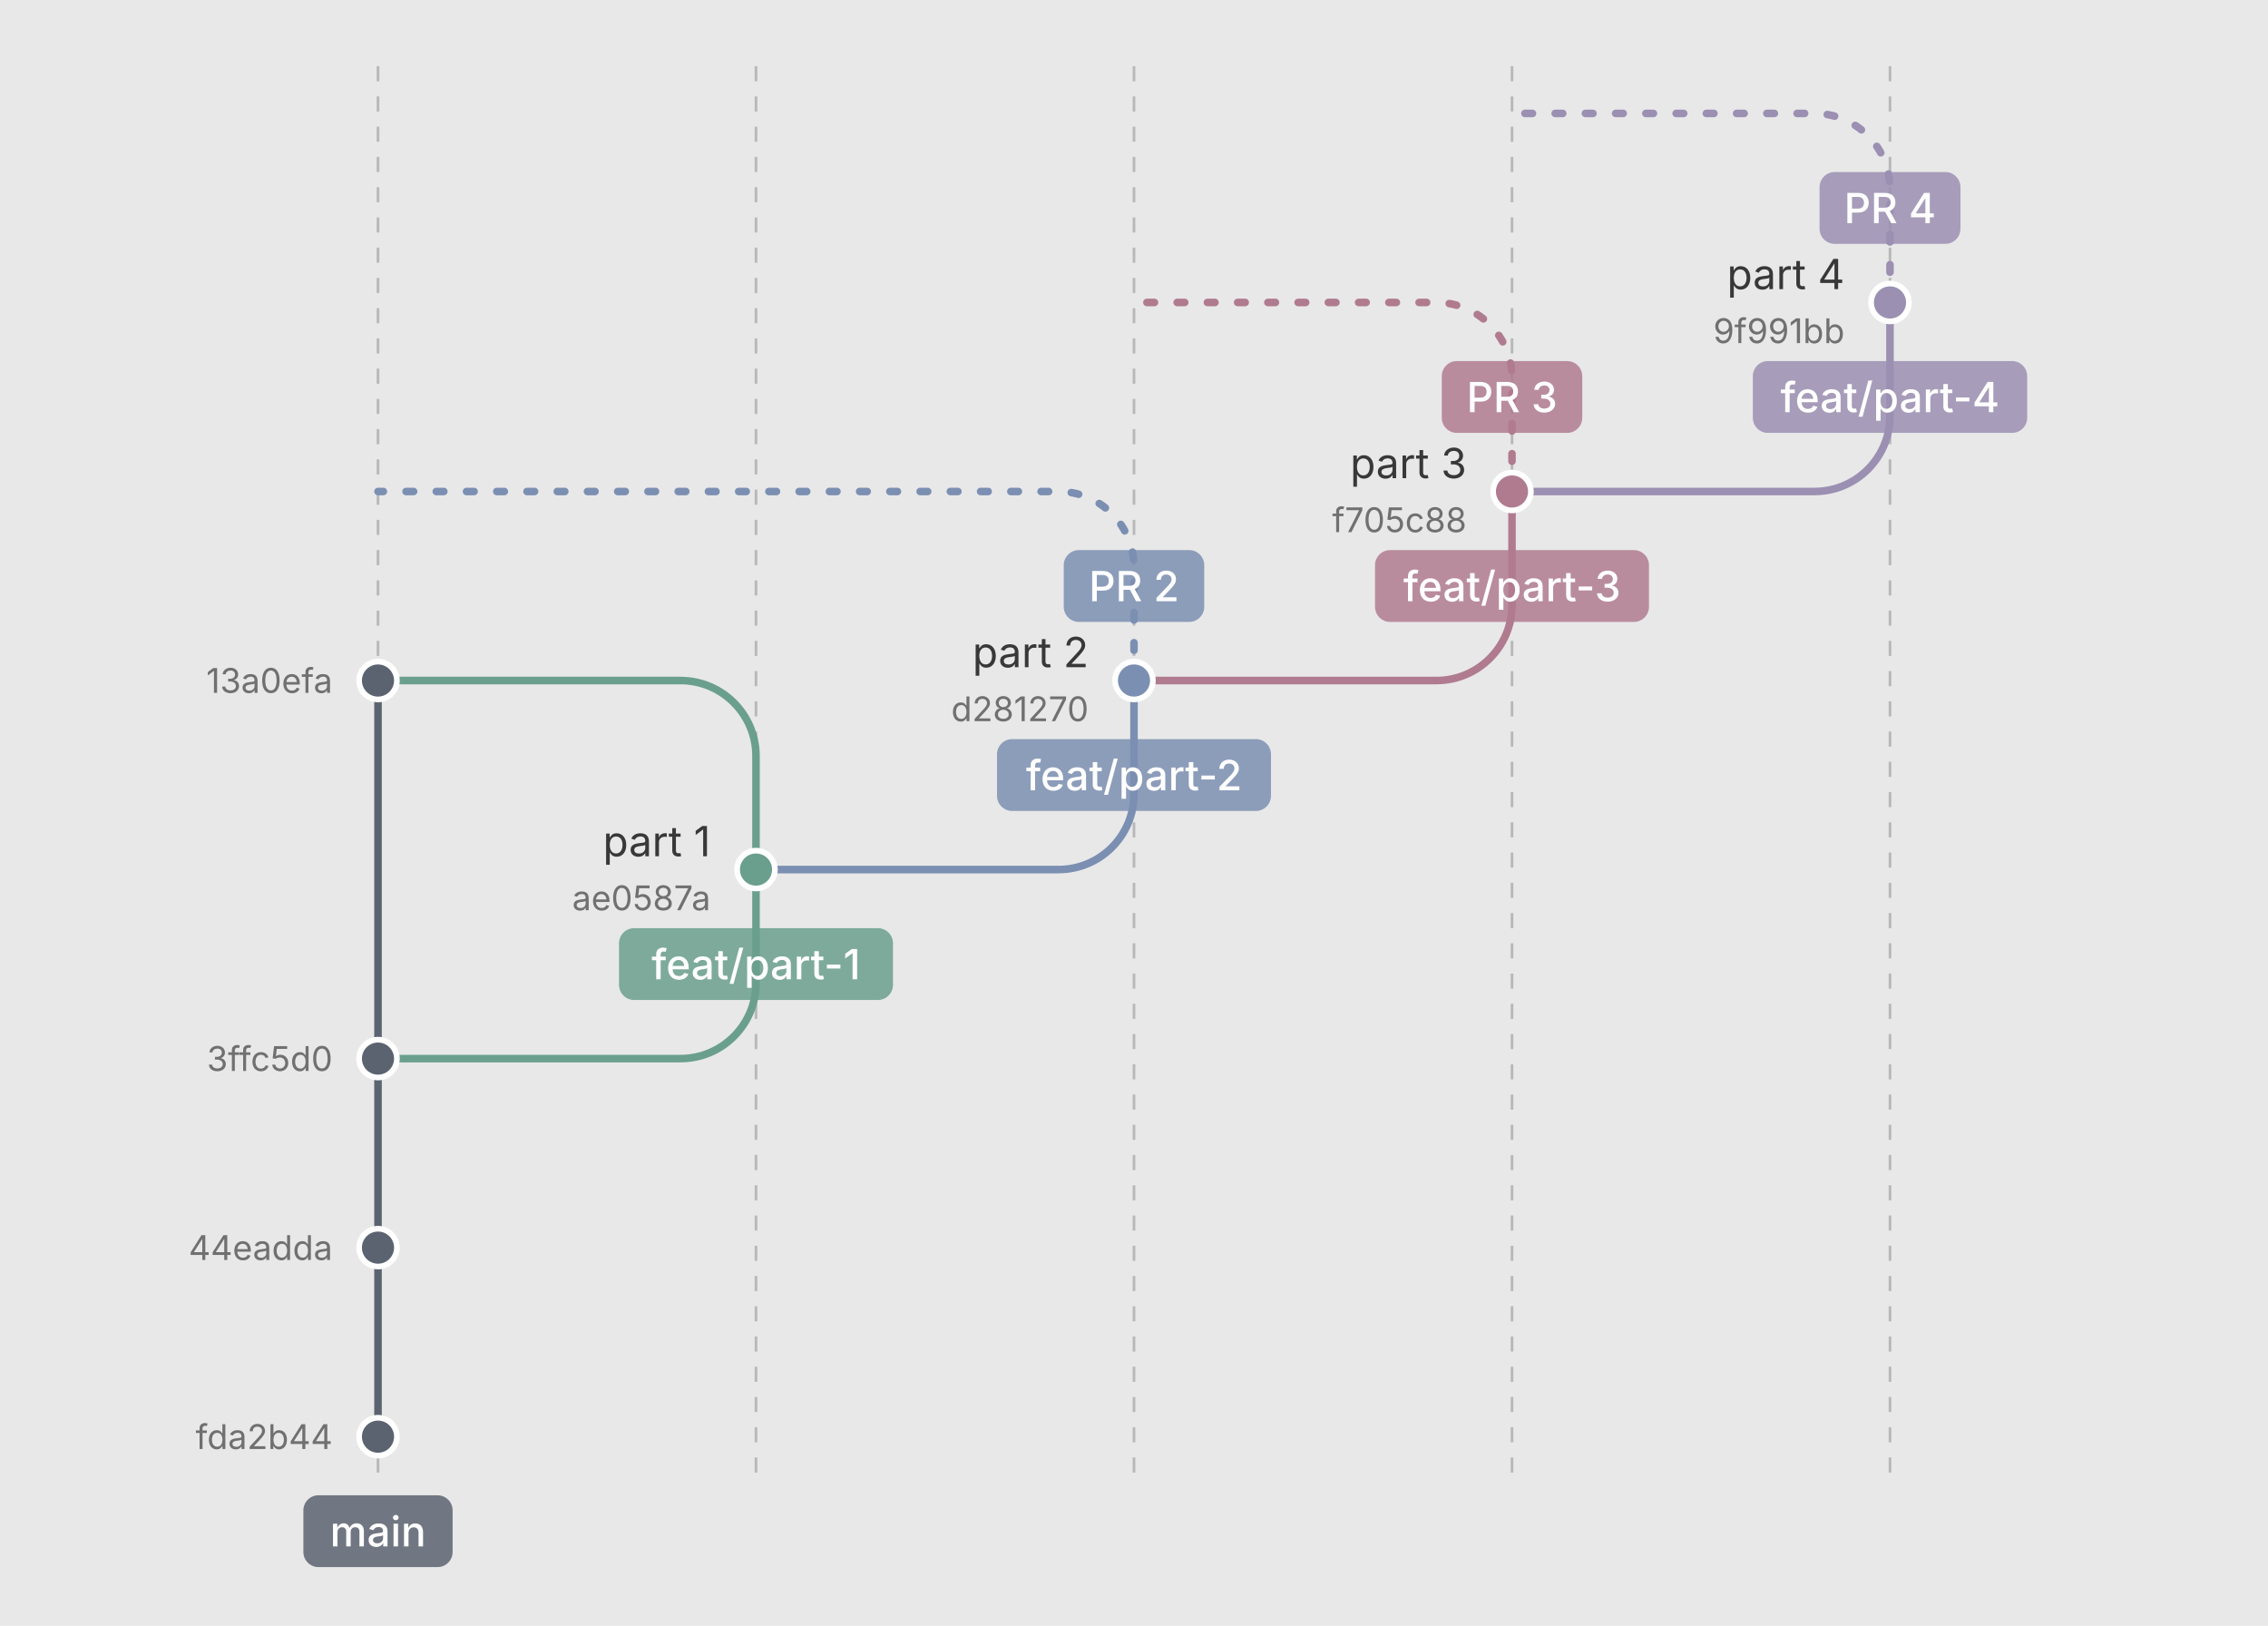
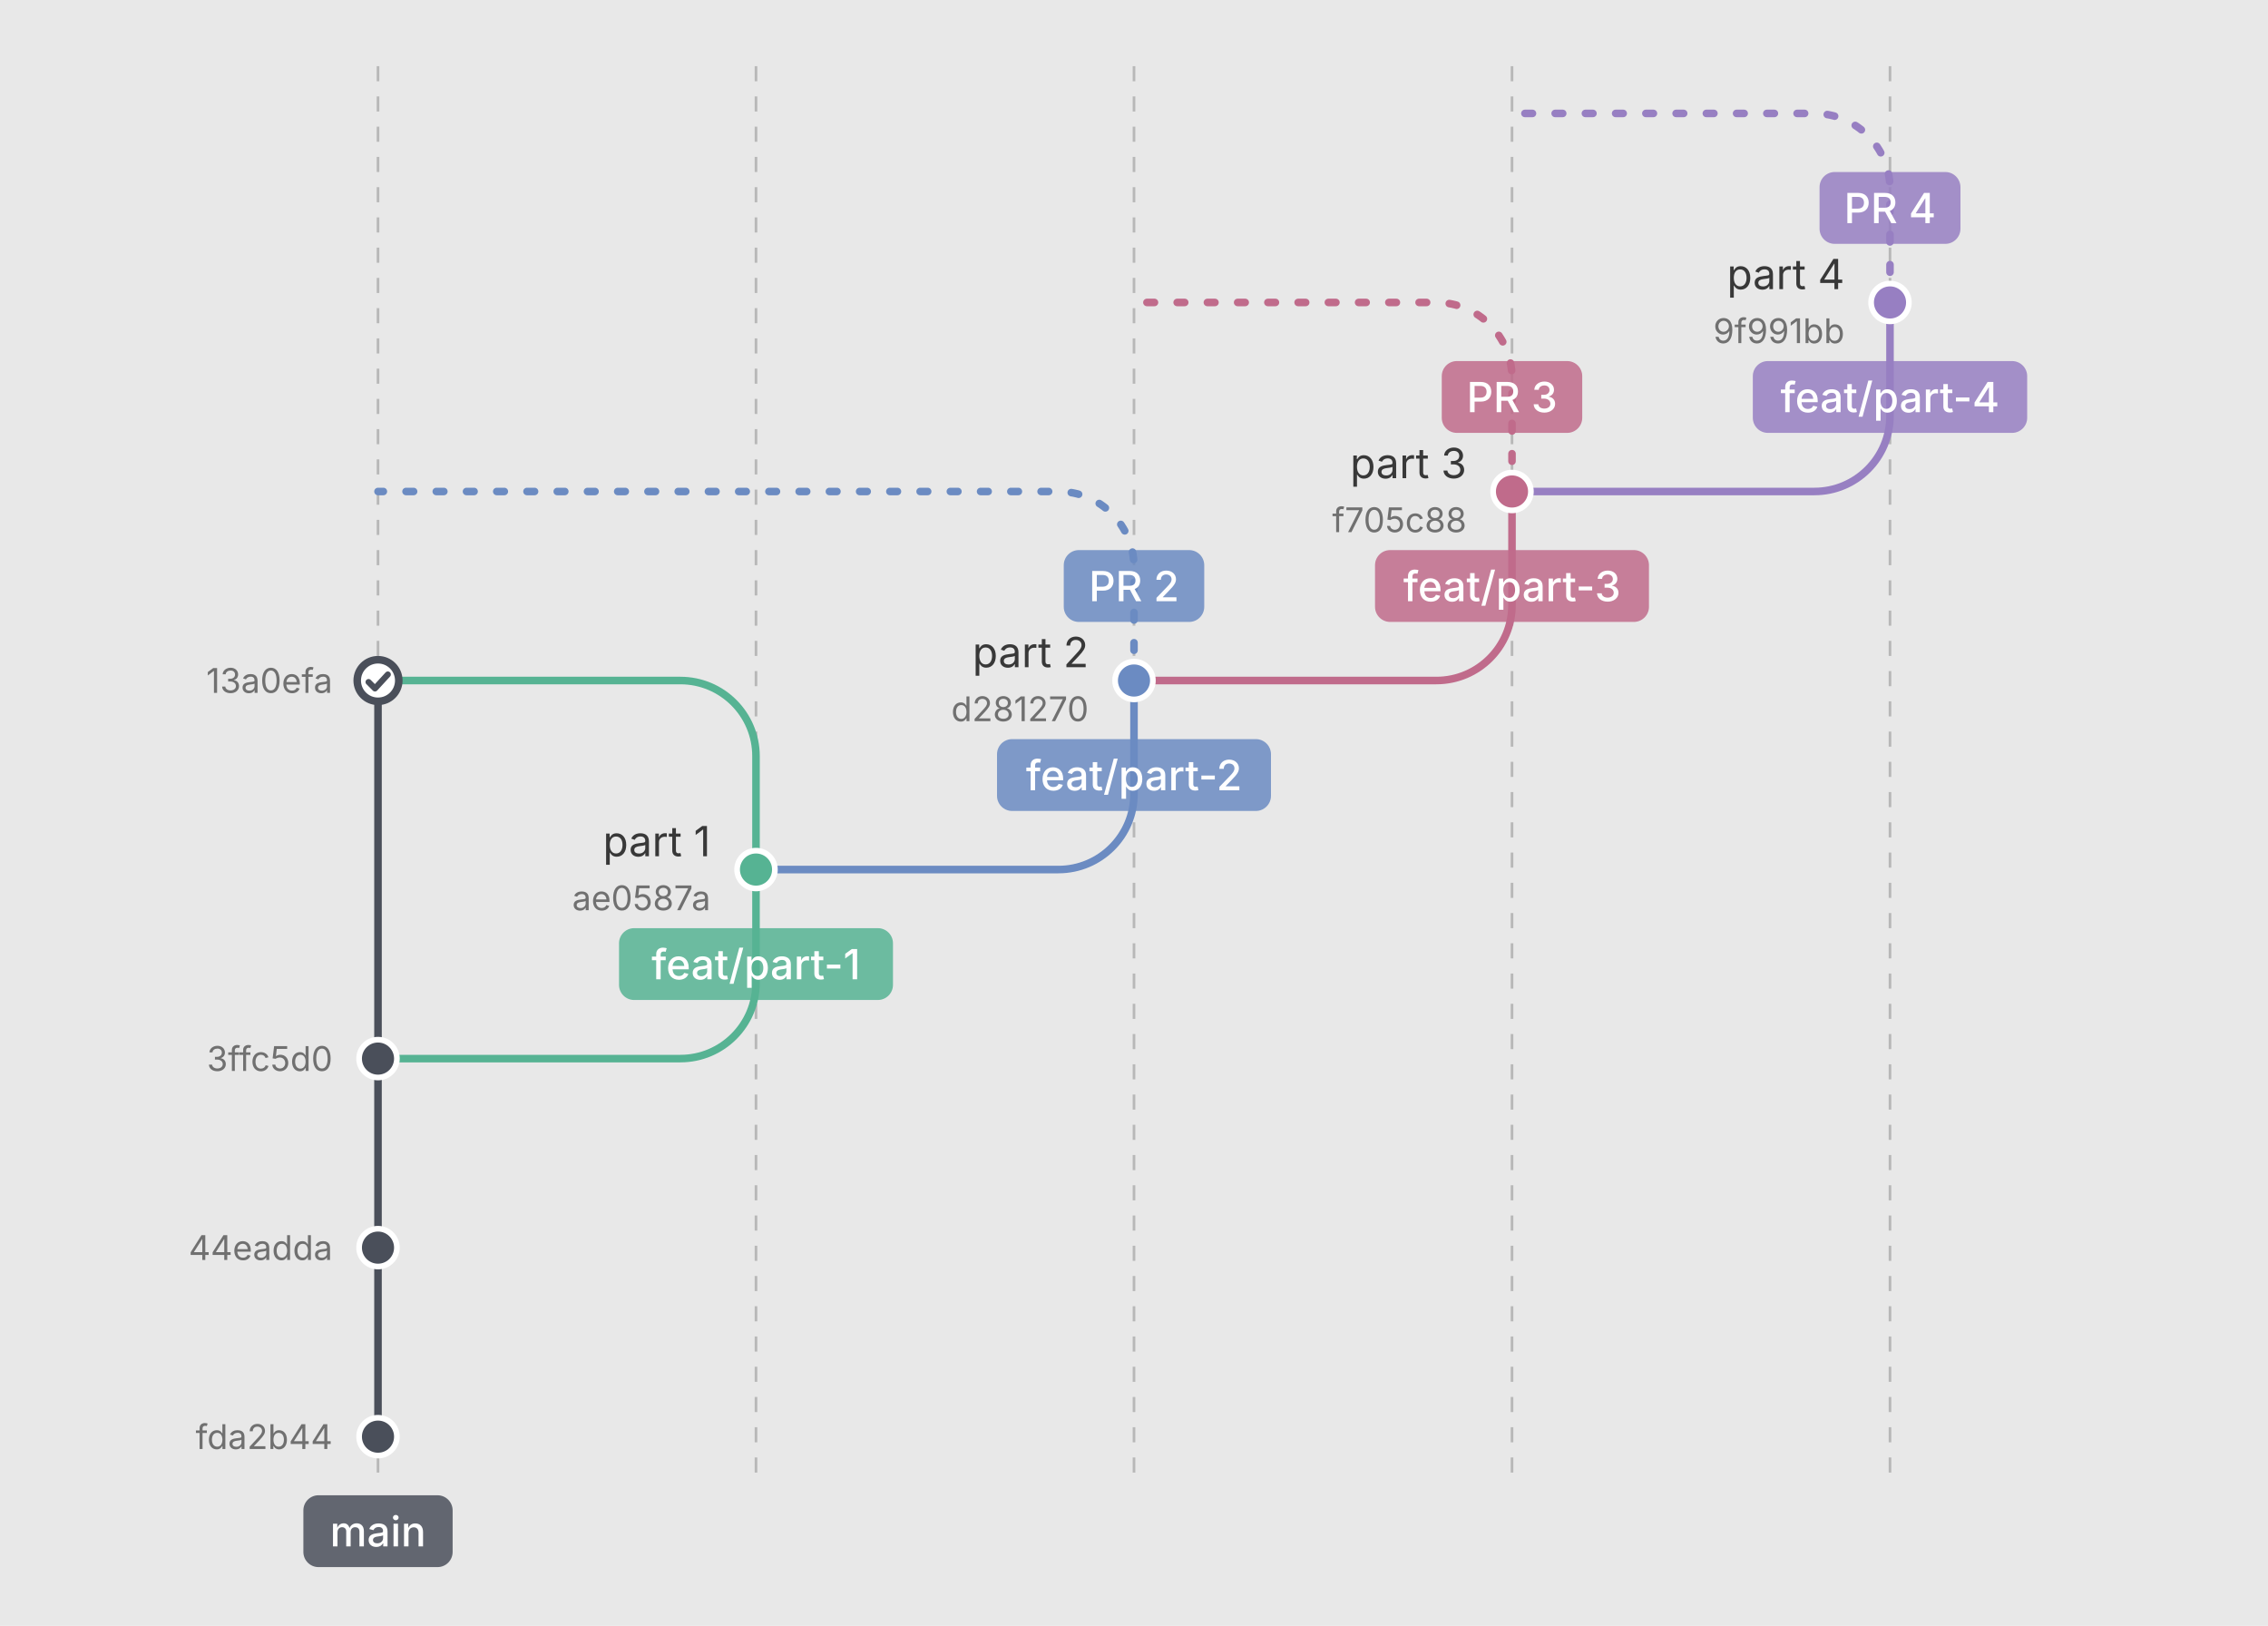
<svg xmlns="http://www.w3.org/2000/svg" width="600.0" height="430.0" viewBox="0 0 600.0 430.0">
  <defs>
</defs>
  <rect x="0" y="0" width="600.0" height="430.0" fill="#e8e8e8" />
  <path d="M100.0,17.5 L100.0,392.5" stroke="#b8b8b8" stroke-width="0.7" stroke-dasharray="4,4" />
  <path d="M200.0,17.5 L200.0,392.5" stroke="#b8b8b8" stroke-width="0.7" stroke-dasharray="4,4" />
  <path d="M300.0,17.5 L300.0,392.5" stroke="#b8b8b8" stroke-width="0.7" stroke-dasharray="4,4" />
  <path d="M400.0,17.5 L400.0,392.5" stroke="#b8b8b8" stroke-width="0.7" stroke-dasharray="4,4" />
  <path d="M500.0,17.5 L500.0,392.5" stroke="#b8b8b8" stroke-width="0.7" stroke-dasharray="4,4" />
-   <path d="M100.0,280.0 L180.0,280.0 A20,20,0,0,0,200.0,260.0 L200.0,230.0" stroke="#6a9f8d" stroke-width="2" fill="none" stroke-linecap="round" />
-   <path d="M200.0,230.0 L280.0,230.0 A20,20,0,0,0,300.0,210.0 L300.0,180.0" stroke="#7b8fb2" stroke-width="2" fill="none" stroke-linecap="round" />
-   <path d="M300.0,180.0 L380.0,180.0 A20,20,0,0,0,400.0,160.0 L400.0,130.0" stroke="#b07b8f" stroke-width="2" fill="none" stroke-linecap="round" />
-   <path d="M400.0,130.0 L480.0,130.0 A20,20,0,0,0,500.0,110.0 L500.0,80.0" stroke="#9b8fb2" stroke-width="2" fill="none" stroke-linecap="round" />
-   <path d="M200.0,230.0 L200.0,200.0 A20,20,0,0,0,180.0,180.0 L100.0,180.0" stroke="#6a9f8d" stroke-width="2" fill="none" stroke-linecap="round" />
-   <path d="M400.0,130.0 L400.0,100.0 A20,20,0,0,0,380.0,80.0 L300.0,80.0" stroke="#b07b8f" stroke-width="2" fill="none" stroke-linecap="round" stroke-dasharray="2,6" />
-   <path d="M500.0,80.0 L500.0,50.0 A20,20,0,0,0,480.0,30.0 L400.0,30.0" stroke="#9b8fb2" stroke-width="2" fill="none" stroke-linecap="round" stroke-dasharray="2,6" />
-   <path d="M300.0,180.0 L300.0,150.0 A20,20,0,0,0,280.0,130.0 L100.0,130.0" stroke="#7b8fb2" stroke-width="2" fill="none" stroke-linecap="round" stroke-dasharray="2,6" />
-   <path d="M100.0,380.0 L100.0,180.0" stroke="#5c6370" stroke-width="2" stroke-linecap="round" />
-   <rect x="80.258" y="395.5" width="39.484" height="19.0" rx="4" ry="4" fill="#5c6370" opacity="0.85" />
+   <path d="M100.0,380.0 L100.0,180.0" stroke="#4a4f5a" stroke-width="2" stroke-linecap="round" />
+   <path d="M100.0,280.0 L180.0,280.0 A20,20,0,0,0,200.0,260.0 L200.0,230.0" stroke="#56b393" stroke-width="2" fill="none" stroke-linecap="round" />
+   <path d="M200.0,230.0 L200.0,200.0 A20,20,0,0,0,180.0,180.0 L100.0,180.0" stroke="#56b393" stroke-width="2" fill="none" stroke-linecap="round" />
+   <path d="M200.0,230.0 L280.0,230.0 A20,20,0,0,0,300.0,210.0 L300.0,180.0" stroke="#6b8bc2" stroke-width="2" fill="none" stroke-linecap="round" />
+   <path d="M300.0,180.0 L300.0,150.0 A20,20,0,0,0,280.0,130.0 L100.0,130.0" stroke="#6b8bc2" stroke-width="2" fill="none" stroke-linecap="round" stroke-dasharray="2,6" />
+   <path d="M300.0,180.0 L380.0,180.0 A20,20,0,0,0,400.0,160.0 L400.0,130.0" stroke="#c06b8b" stroke-width="2" fill="none" stroke-linecap="round" />
+   <path d="M400.0,130.0 L400.0,100.0 A20,20,0,0,0,380.0,80.0 L300.0,80.0" stroke="#c06b8b" stroke-width="2" fill="none" stroke-linecap="round" stroke-dasharray="2,6" />
+   <path d="M400.0,130.0 L480.0,130.0 A20,20,0,0,0,500.0,110.0 L500.0,80.0" stroke="#977fc2" stroke-width="2" fill="none" stroke-linecap="round" />
+   <path d="M500.0,80.0 L500.0,50.0 A20,20,0,0,0,480.0,30.0 L400.0,30.0" stroke="#977fc2" stroke-width="2" fill="none" stroke-linecap="round" stroke-dasharray="2,6" />
+   <circle cx="100.0" cy="380.0" r="5" fill="#4a4f5a" stroke="white" stroke-width="1.5" />
+   <circle cx="100.0" cy="330.0" r="5" fill="#4a4f5a" stroke="white" stroke-width="1.5" />
+   <circle cx="100.0" cy="280.0" r="5" fill="#4a4f5a" stroke="white" stroke-width="1.5" />
+   <circle cx="200.0" cy="230.0" r="5" fill="#56b393" stroke="white" stroke-width="1.5" />
+   <circle cx="300.0" cy="180.0" r="5" fill="#6b8bc2" stroke="white" stroke-width="1.5" />
+   <circle cx="400.0" cy="130.0" r="5" fill="#c06b8b" stroke="white" stroke-width="1.5" />
+   <circle cx="500.0" cy="80.0" r="5" fill="#977fc2" stroke="white" stroke-width="1.5" />
+   <circle cx="100.0" cy="180.0" r="5.5" fill="white" stroke="#4a4f5a" stroke-width="2" />
+   <path d="M97.5,180.4 L99.2,182.1 L102.6,178.4" stroke="#4a4f5a" stroke-width="1.6" fill="none" stroke-linecap="round" stroke-linejoin="round" />
+   <rect x="80.258" y="395.5" width="39.484" height="19.0" rx="4" ry="4" fill="#4a4f5a" opacity="0.85" />
  <text x="100.0" y="405.0" font-size="11.0" text-anchor="middle" dominant-baseline="middle" fill="white" font-family="'Inter', 'Helvetica Neue', Helvetica, Arial, sans-serif" font-weight="500">main</text>
-   <rect x="163.763" y="245.5" width="72.473" height="19.0" rx="4" ry="4" fill="#6a9f8d" opacity="0.85" />
+   <rect x="163.763" y="245.5" width="72.473" height="19.0" rx="4" ry="4" fill="#56b393" opacity="0.85" />
  <text x="200.0" y="255.0" font-size="11.0" text-anchor="middle" dominant-baseline="middle" fill="white" font-family="'Inter', 'Helvetica Neue', Helvetica, Arial, sans-serif" font-weight="500">feat/part-1</text>
-   <rect x="263.763" y="195.5" width="72.473" height="19.0" rx="4" ry="4" fill="#7b8fb2" opacity="0.85" />
+   <rect x="263.763" y="195.5" width="72.473" height="19.0" rx="4" ry="4" fill="#6b8bc2" opacity="0.85" />
  <text x="300.0" y="205.0" font-size="11.0" text-anchor="middle" dominant-baseline="middle" fill="white" font-family="'Inter', 'Helvetica Neue', Helvetica, Arial, sans-serif" font-weight="500">feat/part-2</text>
-   <rect x="363.763" y="145.5" width="72.473" height="19.0" rx="4" ry="4" fill="#b07b8f" opacity="0.85" />
+   <rect x="363.763" y="145.5" width="72.473" height="19.0" rx="4" ry="4" fill="#c06b8b" opacity="0.85" />
  <text x="400.0" y="155.0" font-size="11.0" text-anchor="middle" dominant-baseline="middle" fill="white" font-family="'Inter', 'Helvetica Neue', Helvetica, Arial, sans-serif" font-weight="500">feat/part-3</text>
-   <rect x="463.71" y="95.5" width="72.581" height="19.0" rx="4" ry="4" fill="#9b8fb2" opacity="0.85" />
+   <rect x="463.71" y="95.5" width="72.581" height="19.0" rx="4" ry="4" fill="#977fc2" opacity="0.85" />
  <text x="500.0" y="105.0" font-size="11.0" text-anchor="middle" dominant-baseline="middle" fill="white" font-family="'Inter', 'Helvetica Neue', Helvetica, Arial, sans-serif" font-weight="500">feat/part-4</text>
-   <rect x="381.418" y="95.5" width="37.164" height="19.0" rx="4" ry="4" fill="#b07b8f" opacity="0.85" />
+   <rect x="381.418" y="95.5" width="37.164" height="19.0" rx="4" ry="4" fill="#c06b8b" opacity="0.85" />
  <text x="400.0" y="105.0" font-size="11.0" text-anchor="middle" dominant-baseline="middle" fill="white" font-family="'Inter', 'Helvetica Neue', Helvetica, Arial, sans-serif" font-weight="500">PR 3</text>
-   <rect x="481.365" y="45.5" width="37.271" height="19.0" rx="4" ry="4" fill="#9b8fb2" opacity="0.85" />
+   <rect x="481.365" y="45.5" width="37.271" height="19.0" rx="4" ry="4" fill="#977fc2" opacity="0.85" />
  <text x="500.0" y="55.0" font-size="11.0" text-anchor="middle" dominant-baseline="middle" fill="white" font-family="'Inter', 'Helvetica Neue', Helvetica, Arial, sans-serif" font-weight="500">PR 4</text>
-   <rect x="281.418" y="145.5" width="37.164" height="19.0" rx="4" ry="4" fill="#7b8fb2" opacity="0.85" />
+   <rect x="281.418" y="145.5" width="37.164" height="19.0" rx="4" ry="4" fill="#6b8bc2" opacity="0.85" />
  <text x="300.0" y="155.0" font-size="11.0" text-anchor="middle" dominant-baseline="middle" fill="white" font-family="'Inter', 'Helvetica Neue', Helvetica, Arial, sans-serif" font-weight="500">PR 2</text>
-   <circle cx="100.0" cy="380.0" r="5" fill="#5c6370" stroke="white" stroke-width="1.5" />
-   <circle cx="100.0" cy="330.0" r="5" fill="#5c6370" stroke="white" stroke-width="1.5" />
-   <circle cx="100.0" cy="280.0" r="5" fill="#5c6370" stroke="white" stroke-width="1.5" />
-   <circle cx="200.0" cy="230.0" r="5" fill="#6a9f8d" stroke="white" stroke-width="1.5" />
-   <circle cx="300.0" cy="180.0" r="5" fill="#7b8fb2" stroke="white" stroke-width="1.5" />
-   <circle cx="400.0" cy="130.0" r="5" fill="#b07b8f" stroke="white" stroke-width="1.5" />
-   <circle cx="500.0" cy="80.0" r="5" fill="#9b8fb2" stroke="white" stroke-width="1.5" />
-   <circle cx="100.0" cy="180.0" r="5" fill="#5c6370" stroke="white" stroke-width="1.5" />
  <text x="88.0" y="380.0" font-size="9.0" text-anchor="end" dominant-baseline="middle" fill="#707070" font-family="'Inter', 'Helvetica Neue', Helvetica, Arial, sans-serif" font-weight="400">fda2b44</text>
  <text x="88.0" y="330.0" font-size="9.0" text-anchor="end" dominant-baseline="middle" fill="#707070" font-family="'Inter', 'Helvetica Neue', Helvetica, Arial, sans-serif" font-weight="400">44eadda</text>
  <text x="88.0" y="280.0" font-size="9.0" text-anchor="end" dominant-baseline="middle" fill="#707070" font-family="'Inter', 'Helvetica Neue', Helvetica, Arial, sans-serif" font-weight="400">3ffc5d0</text>
  <text x="188.0" y="222.5" font-size="11.0" text-anchor="end" dominant-baseline="middle" fill="#383838" font-family="'Inter', 'Helvetica Neue', Helvetica, Arial, sans-serif" font-weight="400">part 1</text>
  <text x="188.0" y="237.5" font-size="9.0" text-anchor="end" dominant-baseline="middle" fill="#707070" font-family="'Inter', 'Helvetica Neue', Helvetica, Arial, sans-serif" font-weight="400">ae0587a</text>
  <text x="288.0" y="172.5" font-size="11.0" text-anchor="end" dominant-baseline="middle" fill="#383838" font-family="'Inter', 'Helvetica Neue', Helvetica, Arial, sans-serif" font-weight="400">part 2</text>
  <text x="288.0" y="187.5" font-size="9.0" text-anchor="end" dominant-baseline="middle" fill="#707070" font-family="'Inter', 'Helvetica Neue', Helvetica, Arial, sans-serif" font-weight="400">d281270</text>
  <text x="388.0" y="122.5" font-size="11.0" text-anchor="end" dominant-baseline="middle" fill="#383838" font-family="'Inter', 'Helvetica Neue', Helvetica, Arial, sans-serif" font-weight="400">part 3</text>
  <text x="388.0" y="137.5" font-size="9.0" text-anchor="end" dominant-baseline="middle" fill="#707070" font-family="'Inter', 'Helvetica Neue', Helvetica, Arial, sans-serif" font-weight="400">f705c88</text>
  <text x="488.0" y="72.5" font-size="11.0" text-anchor="end" dominant-baseline="middle" fill="#383838" font-family="'Inter', 'Helvetica Neue', Helvetica, Arial, sans-serif" font-weight="400">part 4</text>
  <text x="488.0" y="87.5" font-size="9.0" text-anchor="end" dominant-baseline="middle" fill="#707070" font-family="'Inter', 'Helvetica Neue', Helvetica, Arial, sans-serif" font-weight="400">9f991bb</text>
  <text x="88.0" y="180.0" font-size="9.0" text-anchor="end" dominant-baseline="middle" fill="#707070" font-family="'Inter', 'Helvetica Neue', Helvetica, Arial, sans-serif" font-weight="400">13a0efa</text>
</svg>
